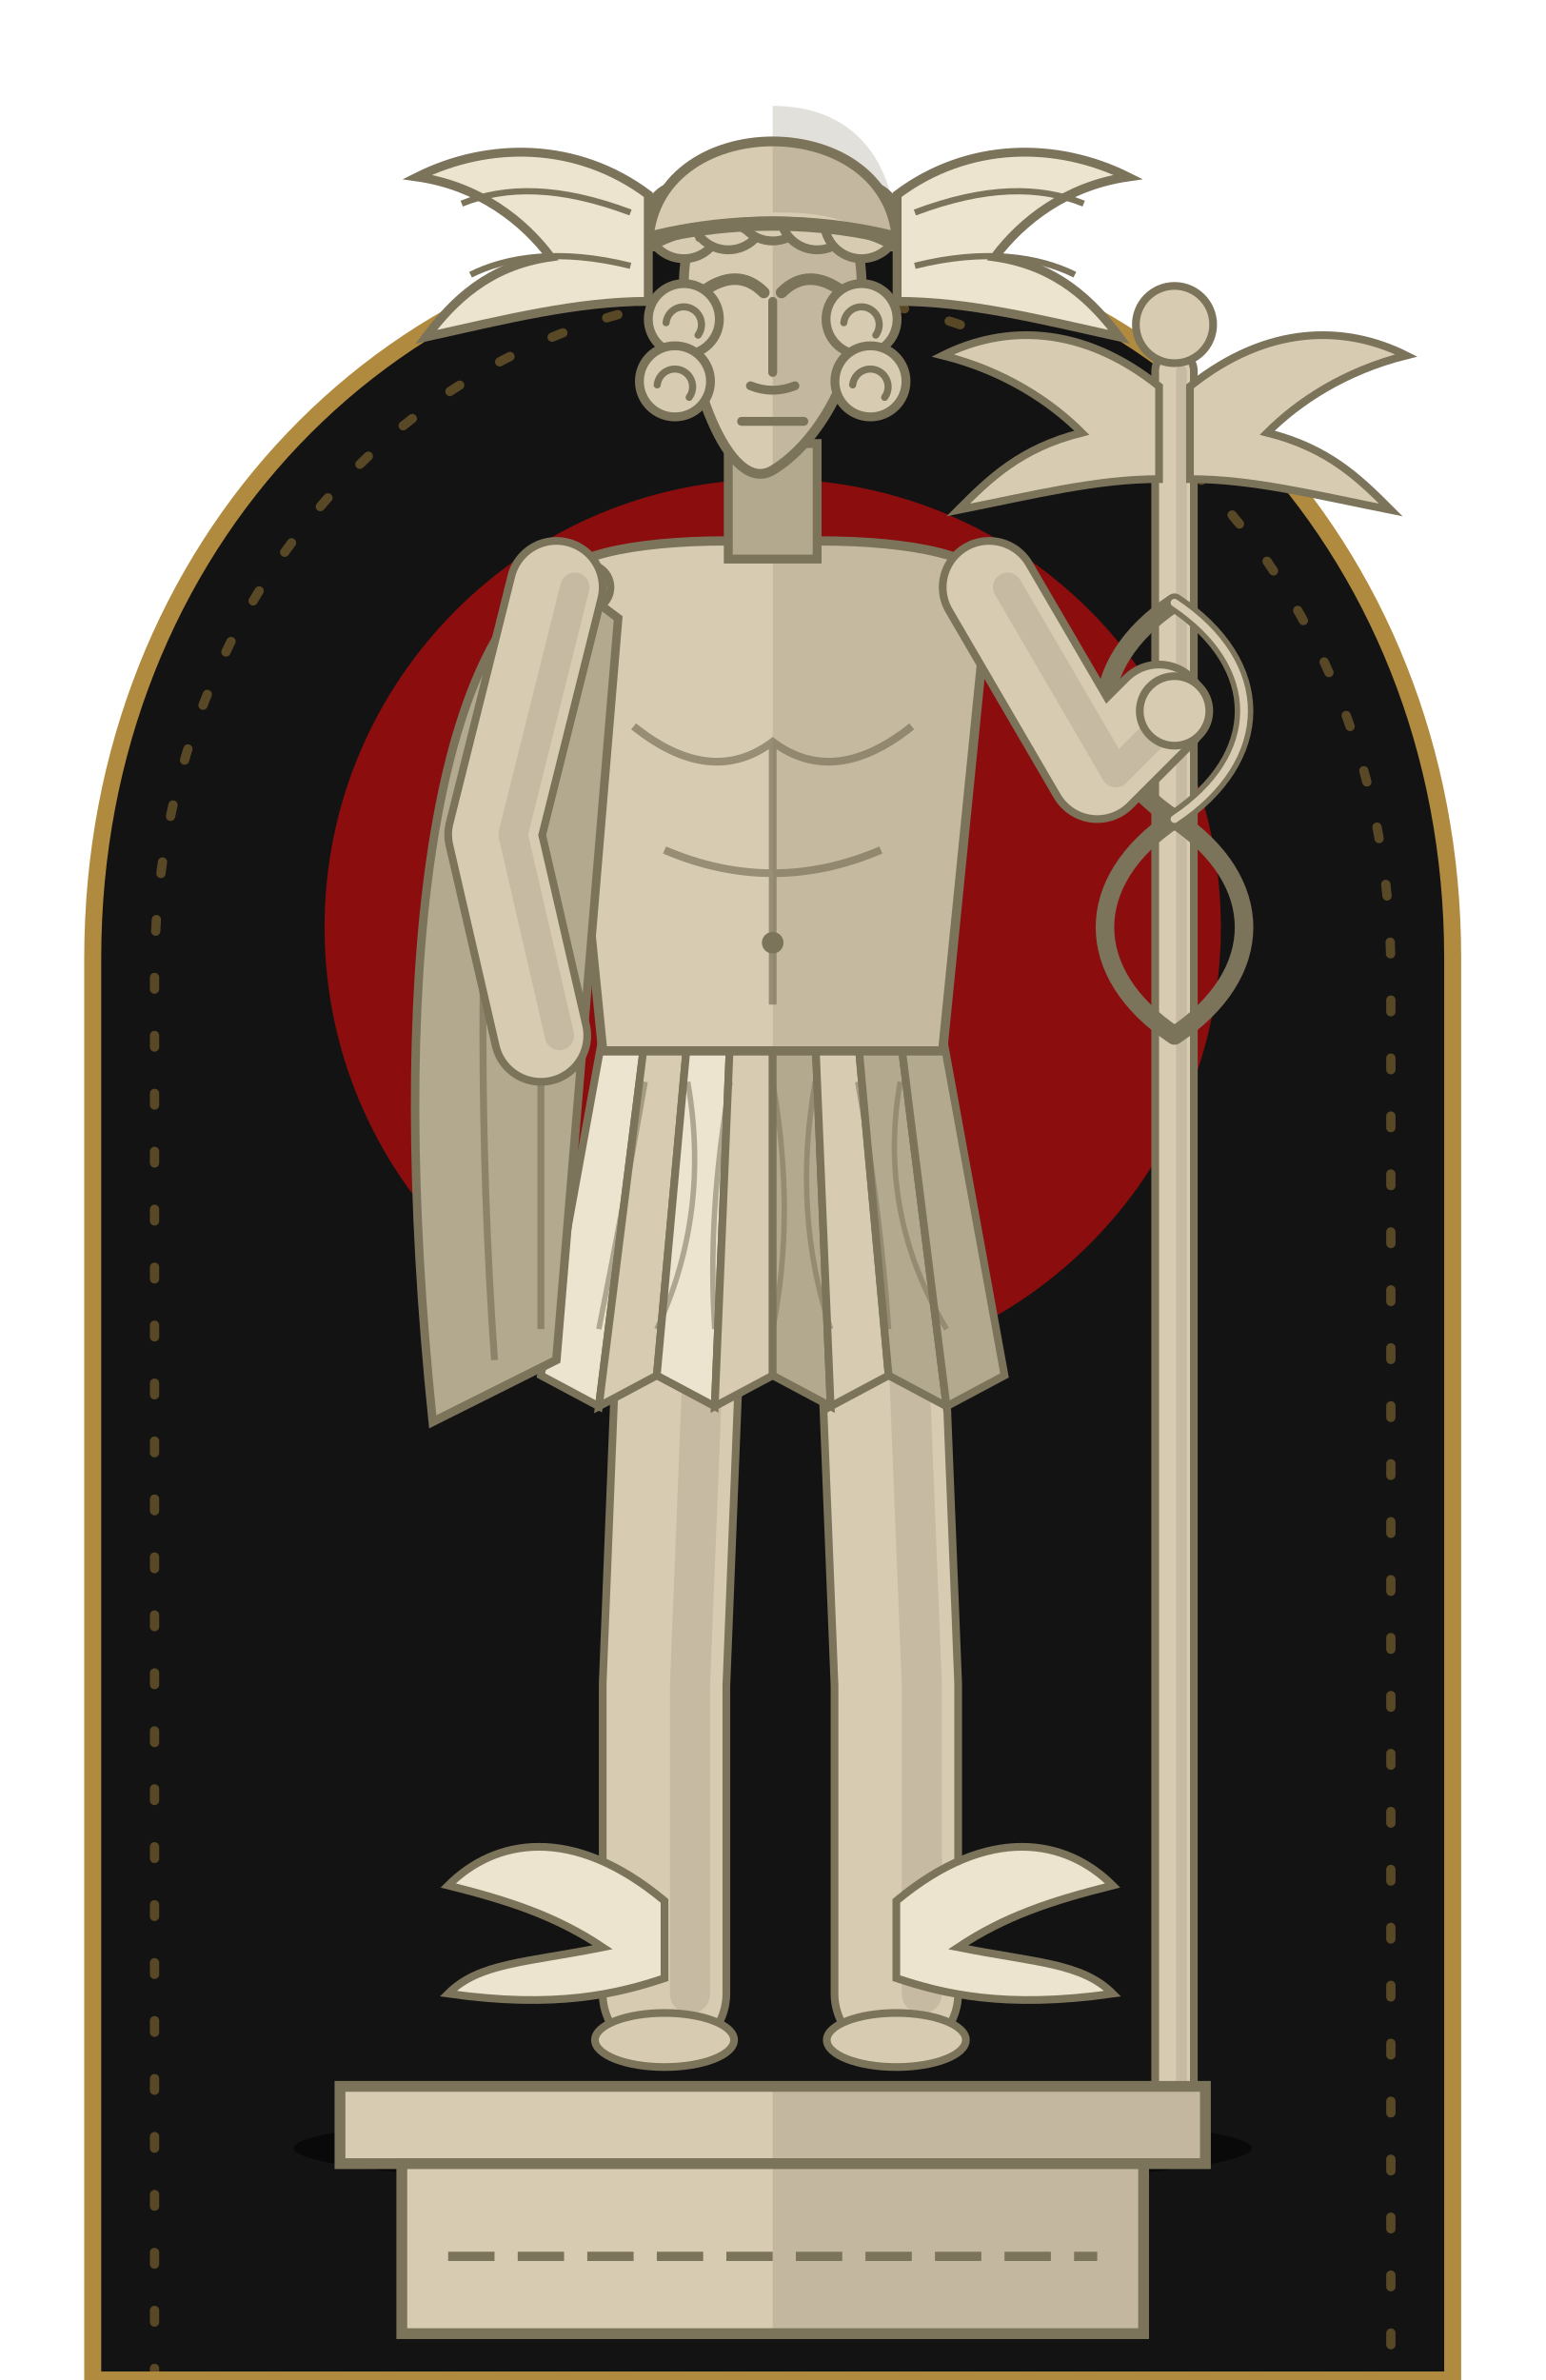
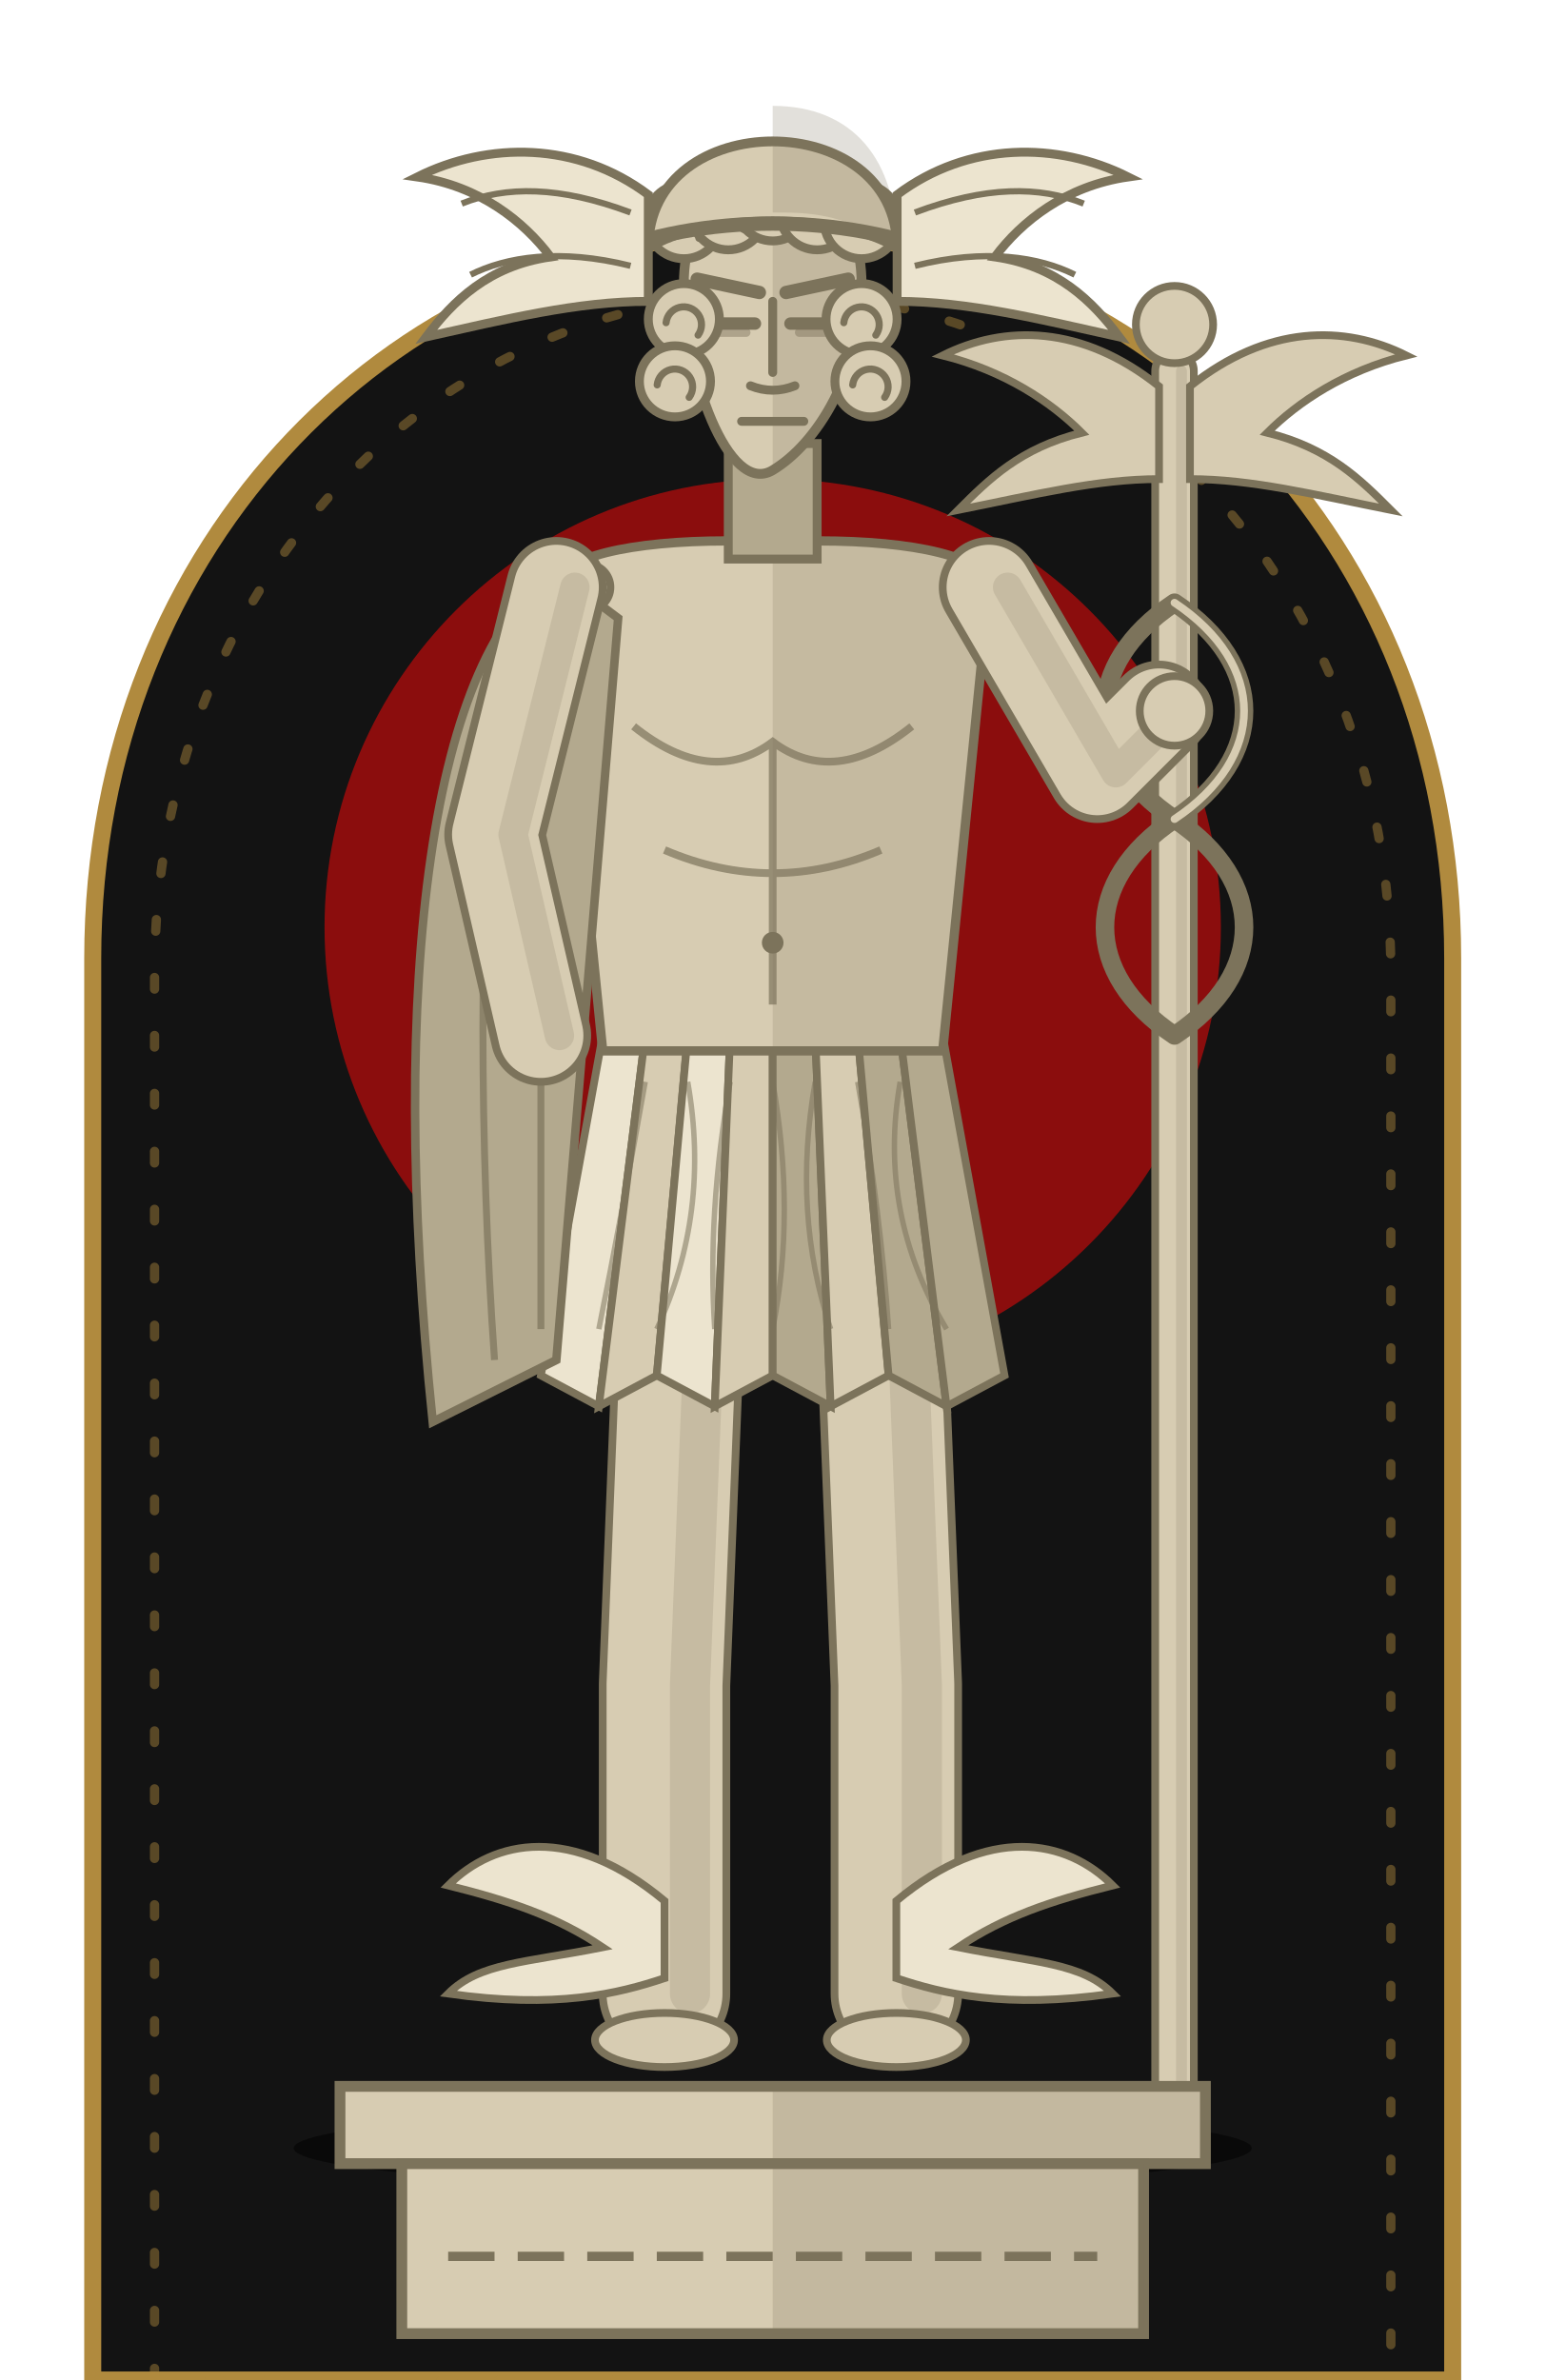
<svg xmlns="http://www.w3.org/2000/svg" viewBox="0 -8 200 308" role="img" aria-label="Hermes: kanatlı şapkalı, kerykeion tutan mermer heykel">
  <path d="M12 300V116C12 62 52 22 100 22S188 62 188 116V300Z" fill="#131313" stroke="#b08a3e" stroke-width="2.2" />
  <path d="M20 300V118C20 68 56 30 100 30S180 68 180 118V300Z" fill="none" stroke="#b08a3e" stroke-opacity=".45" stroke-width="1.2" stroke-dasharray="1.5 6" stroke-linecap="round" />
  <circle cx="100" cy="112" r="58" fill="#8b0d0d" />
  <path d="M152 40 L152 262" fill="none" stroke="#7c735b" stroke-width="6" stroke-linecap="round" stroke-linejoin="round" />
  <path d="M152 40 L152 262" fill="none" stroke="#d7ccb2" stroke-width="4" stroke-linecap="round" stroke-linejoin="round" />
  <path d="M152 40 L152 262" fill="none" stroke="#7c735b" stroke-opacity=".18" stroke-width="1.4" stroke-linecap="round" stroke-linejoin="round" transform="translate(0.9 0)" />
  <circle cx="152" cy="34" r="5" fill="#d7ccb2" stroke="#7c735b" stroke-width="1" />
  <path d="M150 42C140 34 130 34 122 38 130 40 136 44 140 48 132 50 128 54 124 58 134 56 142 54 150 54Z" fill="#d7ccb2" stroke="#7c735b" stroke-width="1" />
  <g transform="translate(304 0) scale(-1 1)">
    <path d="M150 42C140 34 130 34 122 38 130 40 136 44 140 48 132 50 128 54 124 58 134 56 142 54 150 54Z" fill="#d7ccb2" stroke="#7c735b" stroke-width="1" />
  </g>
  <path d="M152 70C140 78 140 90 152 98S164 118 152 126M152 70C164 78 164 90 152 98S140 118 152 126" fill="none" stroke="#7c735b" stroke-width="2.4" stroke-linecap="round" />
  <path d="M152 70C164 78 164 90 152 98" fill="none" stroke="#d7ccb2" stroke-width="1" stroke-linecap="round" />
  <path d="M88 160 L86 210 L86 250" fill="none" stroke="#7c735b" stroke-width="17" stroke-linecap="round" stroke-linejoin="round" />
  <path d="M88 160 L86 210 L86 250" fill="none" stroke="#d7ccb2" stroke-width="15" stroke-linecap="round" stroke-linejoin="round" />
  <path d="M88 160 L86 210 L86 250" fill="none" stroke="#7c735b" stroke-opacity=".18" stroke-width="5.2" stroke-linecap="round" stroke-linejoin="round" transform="translate(3.3 0)" />
  <path d="M114 160 L116 210 L116 250" fill="none" stroke="#7c735b" stroke-width="17" stroke-linecap="round" stroke-linejoin="round" />
  <path d="M114 160 L116 210 L116 250" fill="none" stroke="#d7ccb2" stroke-width="15" stroke-linecap="round" stroke-linejoin="round" />
  <path d="M114 160 L116 210 L116 250" fill="none" stroke="#7c735b" stroke-opacity=".18" stroke-width="5.2" stroke-linecap="round" stroke-linejoin="round" transform="translate(3.3 0)" />
  <path d="M86 238C74 228 64 230 58 236 66 238 72 240 78 244 68 246 62 246 58 250 72 252 80 250 86 248Z" fill="#ece4cf" stroke="#7c735b" stroke-width="1" />
  <path d="M116 238C128 228 138 230 144 236 136 238 130 240 124 244 134 246 140 246 144 250 130 252 122 250 116 248Z" fill="#ece4cf" stroke="#7c735b" stroke-width="1" />
  <ellipse cx="86" cy="256" rx="9" ry="3.5" fill="#d7ccb2" stroke="#7c735b" stroke-width="1" />
  <ellipse cx="116" cy="256" rx="9" ry="3.5" fill="#d7ccb2" stroke="#7c735b" stroke-width="1" />
  <path d="M78.0 126L83.5 126L77.5 174.0L70.0 170.0Z" fill="#ece4cf" stroke="#7c735b" stroke-width="1" />
  <path d="M83.5 126L89.0 126L85.0 170.0L77.5 174.0Z" fill="#d7ccb2" stroke="#7c735b" stroke-width="1" />
  <path d="M89.0 126L94.5 126L92.5 174.0L85.0 170.0Z" fill="#ece4cf" stroke="#7c735b" stroke-width="1" />
  <path d="M94.5 126L100.0 126L100.0 170.0L92.5 174.0Z" fill="#d7ccb2" stroke="#7c735b" stroke-width="1" />
  <path d="M100.0 126L105.5 126L107.5 174.0L100.0 170.0Z" fill="#b3a98e" stroke="#7c735b" stroke-width="1" />
  <path d="M105.5 126L111.0 126L115.0 170.0L107.5 174.0Z" fill="#d7ccb2" stroke="#7c735b" stroke-width="1" />
  <path d="M111.0 126L116.5 126L122.5 174.0L115.0 170.0Z" fill="#b3a98e" stroke="#7c735b" stroke-width="1" />
  <path d="M116.5 126L122.0 126L130.0 170.0L122.5 174.0Z" fill="#b3a98e" stroke="#7c735b" stroke-width="1" />
  <path d="M83.5 132Q80.5 149.0 77.5 164" fill="none" stroke="#7c735b" stroke-width=".7" opacity=".55" />
  <path d="M89.0 132Q92.0 149.0 85.0 164" fill="none" stroke="#7c735b" stroke-width=".7" opacity=".55" />
  <path d="M94.5 132Q91.5 149.0 92.5 164" fill="none" stroke="#7c735b" stroke-width=".7" opacity=".55" />
  <path d="M100.0 132Q103.0 149.0 100.0 164" fill="none" stroke="#7c735b" stroke-width=".7" opacity=".55" />
  <path d="M105.5 132Q102.5 149.0 107.5 164" fill="none" stroke="#7c735b" stroke-width=".7" opacity=".55" />
  <path d="M111.0 132Q114.0 149.0 115.0 164" fill="none" stroke="#7c735b" stroke-width=".7" opacity=".55" />
  <path d="M116.5 132Q113.5 149.0 122.5 164" fill="none" stroke="#7c735b" stroke-width=".7" opacity=".55" />
  <path d="M72 68C72 64 82 62 94 62H106C118 62 128 64 128 68L122 128H78Z" fill="#d7ccb2" stroke="#7c735b" stroke-width="1.2" />
  <path d="M100 62H106C118 62 128 64 128 68L122 128H100Z" fill="#7c735b" opacity=".2" />
  <path d="M82 86Q92 94 100 88Q108 94 118 86M100 88V122M86 102Q100 108 114 102" fill="none" stroke="#7c735b" stroke-width="1" opacity=".7" />
  <circle cx="100" cy="114" r="1.4" fill="#7c735b" />
  <path d="M72 66C56 76 50 118 56 176L72 168L80 72Z" fill="#b3a98e" stroke="#7c735b" stroke-width="1.1" />
  <path d="M64 84C62 110 62 140 64 168M70 76C70 110 70 140 70 164" fill="none" stroke="#7c735b" stroke-width=".9" opacity=".7" />
  <circle cx="76" cy="68" r="3" fill="#ece4cf" stroke="#7c735b" stroke-width="1" />
  <path d="M72 68 L64 100 L70 126" fill="none" stroke="#7c735b" stroke-width="13" stroke-linecap="round" stroke-linejoin="round" />
  <path d="M72 68 L64 100 L70 126" fill="none" stroke="#d7ccb2" stroke-width="11" stroke-linecap="round" stroke-linejoin="round" />
  <path d="M72 68 L64 100 L70 126" fill="none" stroke="#7c735b" stroke-opacity=".18" stroke-width="3.8" stroke-linecap="round" stroke-linejoin="round" transform="translate(2.4 0)" />
  <path d="M128 68 L142 92 L150 84" fill="none" stroke="#7c735b" stroke-width="13" stroke-linecap="round" stroke-linejoin="round" />
  <path d="M128 68 L142 92 L150 84" fill="none" stroke="#d7ccb2" stroke-width="11" stroke-linecap="round" stroke-linejoin="round" />
  <path d="M128 68 L142 92 L150 84" fill="none" stroke="#7c735b" stroke-opacity=".18" stroke-width="3.8" stroke-linecap="round" stroke-linejoin="round" transform="translate(2.4 0)" />
  <circle cx="152" cy="84" r="4.5" fill="#d7ccb2" stroke="#7c735b" stroke-width="1" />
  <g transform="translate(100 54) scale(1.15) translate(-100 -54)">
    <path d="M95 50H105V63H95Z" fill="#b3a98e" stroke="#7c735b" stroke-width="1" />
    <path d="M90 32C90 24 95 20 100 20S110 24 110 32C110 42 105 50 100 53S90 42 90 32Z" fill="#d7ccb2" stroke="#7c735b" stroke-width="1.1" />
    <path d="M100 20C105 20 110 24 110 32C110 42 105 50 100 53Z" fill="#7c735b" opacity=".22" />
-     <path d="M92 33Q96 30 99 33M101 33Q104 30 108 33" fill="none" stroke="#7c735b" stroke-width="1.3" stroke-linecap="round" />
+     <path d="M91.5 31.5L98.5 33M101.5 33L108.5 31.5" fill="none" stroke="#7c735b" stroke-width="1.5" stroke-linecap="round" />
+     <path d="M92 36.5H98M102 36.5H108" fill="none" stroke="#7c735b" stroke-width="1.4" stroke-linecap="round" />
+     <path d="M93 37.5H97M103 37.5H107" fill="none" stroke="#7c735b" stroke-opacity=".45" stroke-width="1" stroke-linecap="round" />
    <path d="M100 34V42M97.5 43.5Q100 44.5 102.5 43.5" fill="none" stroke="#7c735b" stroke-width="1" stroke-linecap="round" />
    <path d="M96.5 47.5H103.5" fill="none" stroke="#7c735b" stroke-width="1" stroke-linecap="round" />
    <circle cx="90.0" cy="25.0" r="4.2" fill="#d7ccb2" stroke="#7c735b" stroke-width="1" />
    <path d="M87.9 25.4a2.1 2.1 0 1 1 3.8 1.5" fill="none" stroke="#7c735b" stroke-width=".8" stroke-linecap="round" />
    <circle cx="95.0" cy="24.0" r="4.2" fill="#d7ccb2" stroke="#7c735b" stroke-width="1" />
    <path d="M92.9 24.4a2.1 2.1 0 1 1 3.8 1.5" fill="none" stroke="#7c735b" stroke-width=".8" stroke-linecap="round" />
    <circle cx="100.0" cy="23.0" r="4.2" fill="#d7ccb2" stroke="#7c735b" stroke-width="1" />
    <path d="M97.9 23.4a2.1 2.1 0 1 1 3.8 1.5" fill="none" stroke="#7c735b" stroke-width=".8" stroke-linecap="round" />
    <circle cx="105.0" cy="24.0" r="4.2" fill="#d7ccb2" stroke="#7c735b" stroke-width="1" />
    <path d="M102.9 24.4a2.1 2.1 0 1 1 3.8 1.5" fill="none" stroke="#7c735b" stroke-width=".8" stroke-linecap="round" />
    <circle cx="110.0" cy="25.0" r="4.2" fill="#d7ccb2" stroke="#7c735b" stroke-width="1" />
    <path d="M107.9 25.4a2.1 2.1 0 1 1 3.8 1.5" fill="none" stroke="#7c735b" stroke-width=".8" stroke-linecap="round" />
    <circle cx="90.0" cy="36.0" r="4" fill="#d7ccb2" stroke="#7c735b" stroke-width="1" />
    <path d="M88.0 36.4a2.0 2.0 0 1 1 3.6 1.4" fill="none" stroke="#7c735b" stroke-width=".8" stroke-linecap="round" />
    <circle cx="110.0" cy="36.0" r="4" fill="#d7ccb2" stroke="#7c735b" stroke-width="1" />
    <path d="M108.0 36.4a2.0 2.0 0 1 1 3.6 1.4" fill="none" stroke="#7c735b" stroke-width=".8" stroke-linecap="round" />
    <circle cx="89.0" cy="43.0" r="4" fill="#d7ccb2" stroke="#7c735b" stroke-width="1" />
    <path d="M87.0 43.4a2.0 2.0 0 1 1 3.6 1.4" fill="none" stroke="#7c735b" stroke-width=".8" stroke-linecap="round" />
    <circle cx="111.0" cy="43.0" r="4" fill="#d7ccb2" stroke="#7c735b" stroke-width="1" />
    <path d="M109.0 43.4a2.0 2.0 0 1 1 3.6 1.4" fill="none" stroke="#7c735b" stroke-width=".8" stroke-linecap="round" />
    <path d="M86 28C86 12 114 12 114 28C108 24 92 24 86 28Z" fill="#d7ccb2" stroke="#7c735b" stroke-width="1.1" />
    <path d="M100 12C109 12 114 18 114 28C108 24 104 24 100 24Z" fill="#7c735b" opacity=".22" />
    <path d="M80 29C92 24 108 24 120 29" fill="none" stroke="#7c735b" stroke-width="1.6" stroke-linecap="round" />
    <path d="M86 22C78 16 68 16 60 20 67 21 72 25 75 29 68 30 64 34 61 38 70 36 78 34 86 34Z" fill="#ece4cf" stroke="#7c735b" stroke-width="1" />
    <path d="M84 24C76 21 70 21 65 23M84 30C76 28 70 29 66 31" fill="none" stroke="#7c735b" stroke-width=".7" />
    <g transform="translate(200 0) scale(-1 1)">
      <path d="M86 22C78 16 68 16 60 20 67 21 72 25 75 29 68 30 64 34 61 38 70 36 78 34 86 34Z" fill="#ece4cf" stroke="#7c735b" stroke-width="1" />
      <path d="M84 24C76 21 70 21 65 23M84 30C76 28 70 29 66 31" fill="none" stroke="#7c735b" stroke-width=".7" />
    </g>
  </g>
  <ellipse cx="100" cy="270" rx="62" ry="5" fill="#000" opacity=".5" />
  <path d="M44 262H156V272H44Z" fill="#d7ccb2" stroke="#7c735b" stroke-width="1.4" />
  <path d="M100 262H156V272H100Z" fill="#7c735b" opacity=".22" />
  <path d="M52 272H148V294H52Z" fill="#d7ccb2" stroke="#7c735b" stroke-width="1.4" />
  <path d="M100 272H148V294H100Z" fill="#7c735b" opacity=".22" />
  <path d="M58 284H142" stroke="#7c735b" stroke-width="1.2" stroke-dasharray="6 3" />
</svg>
